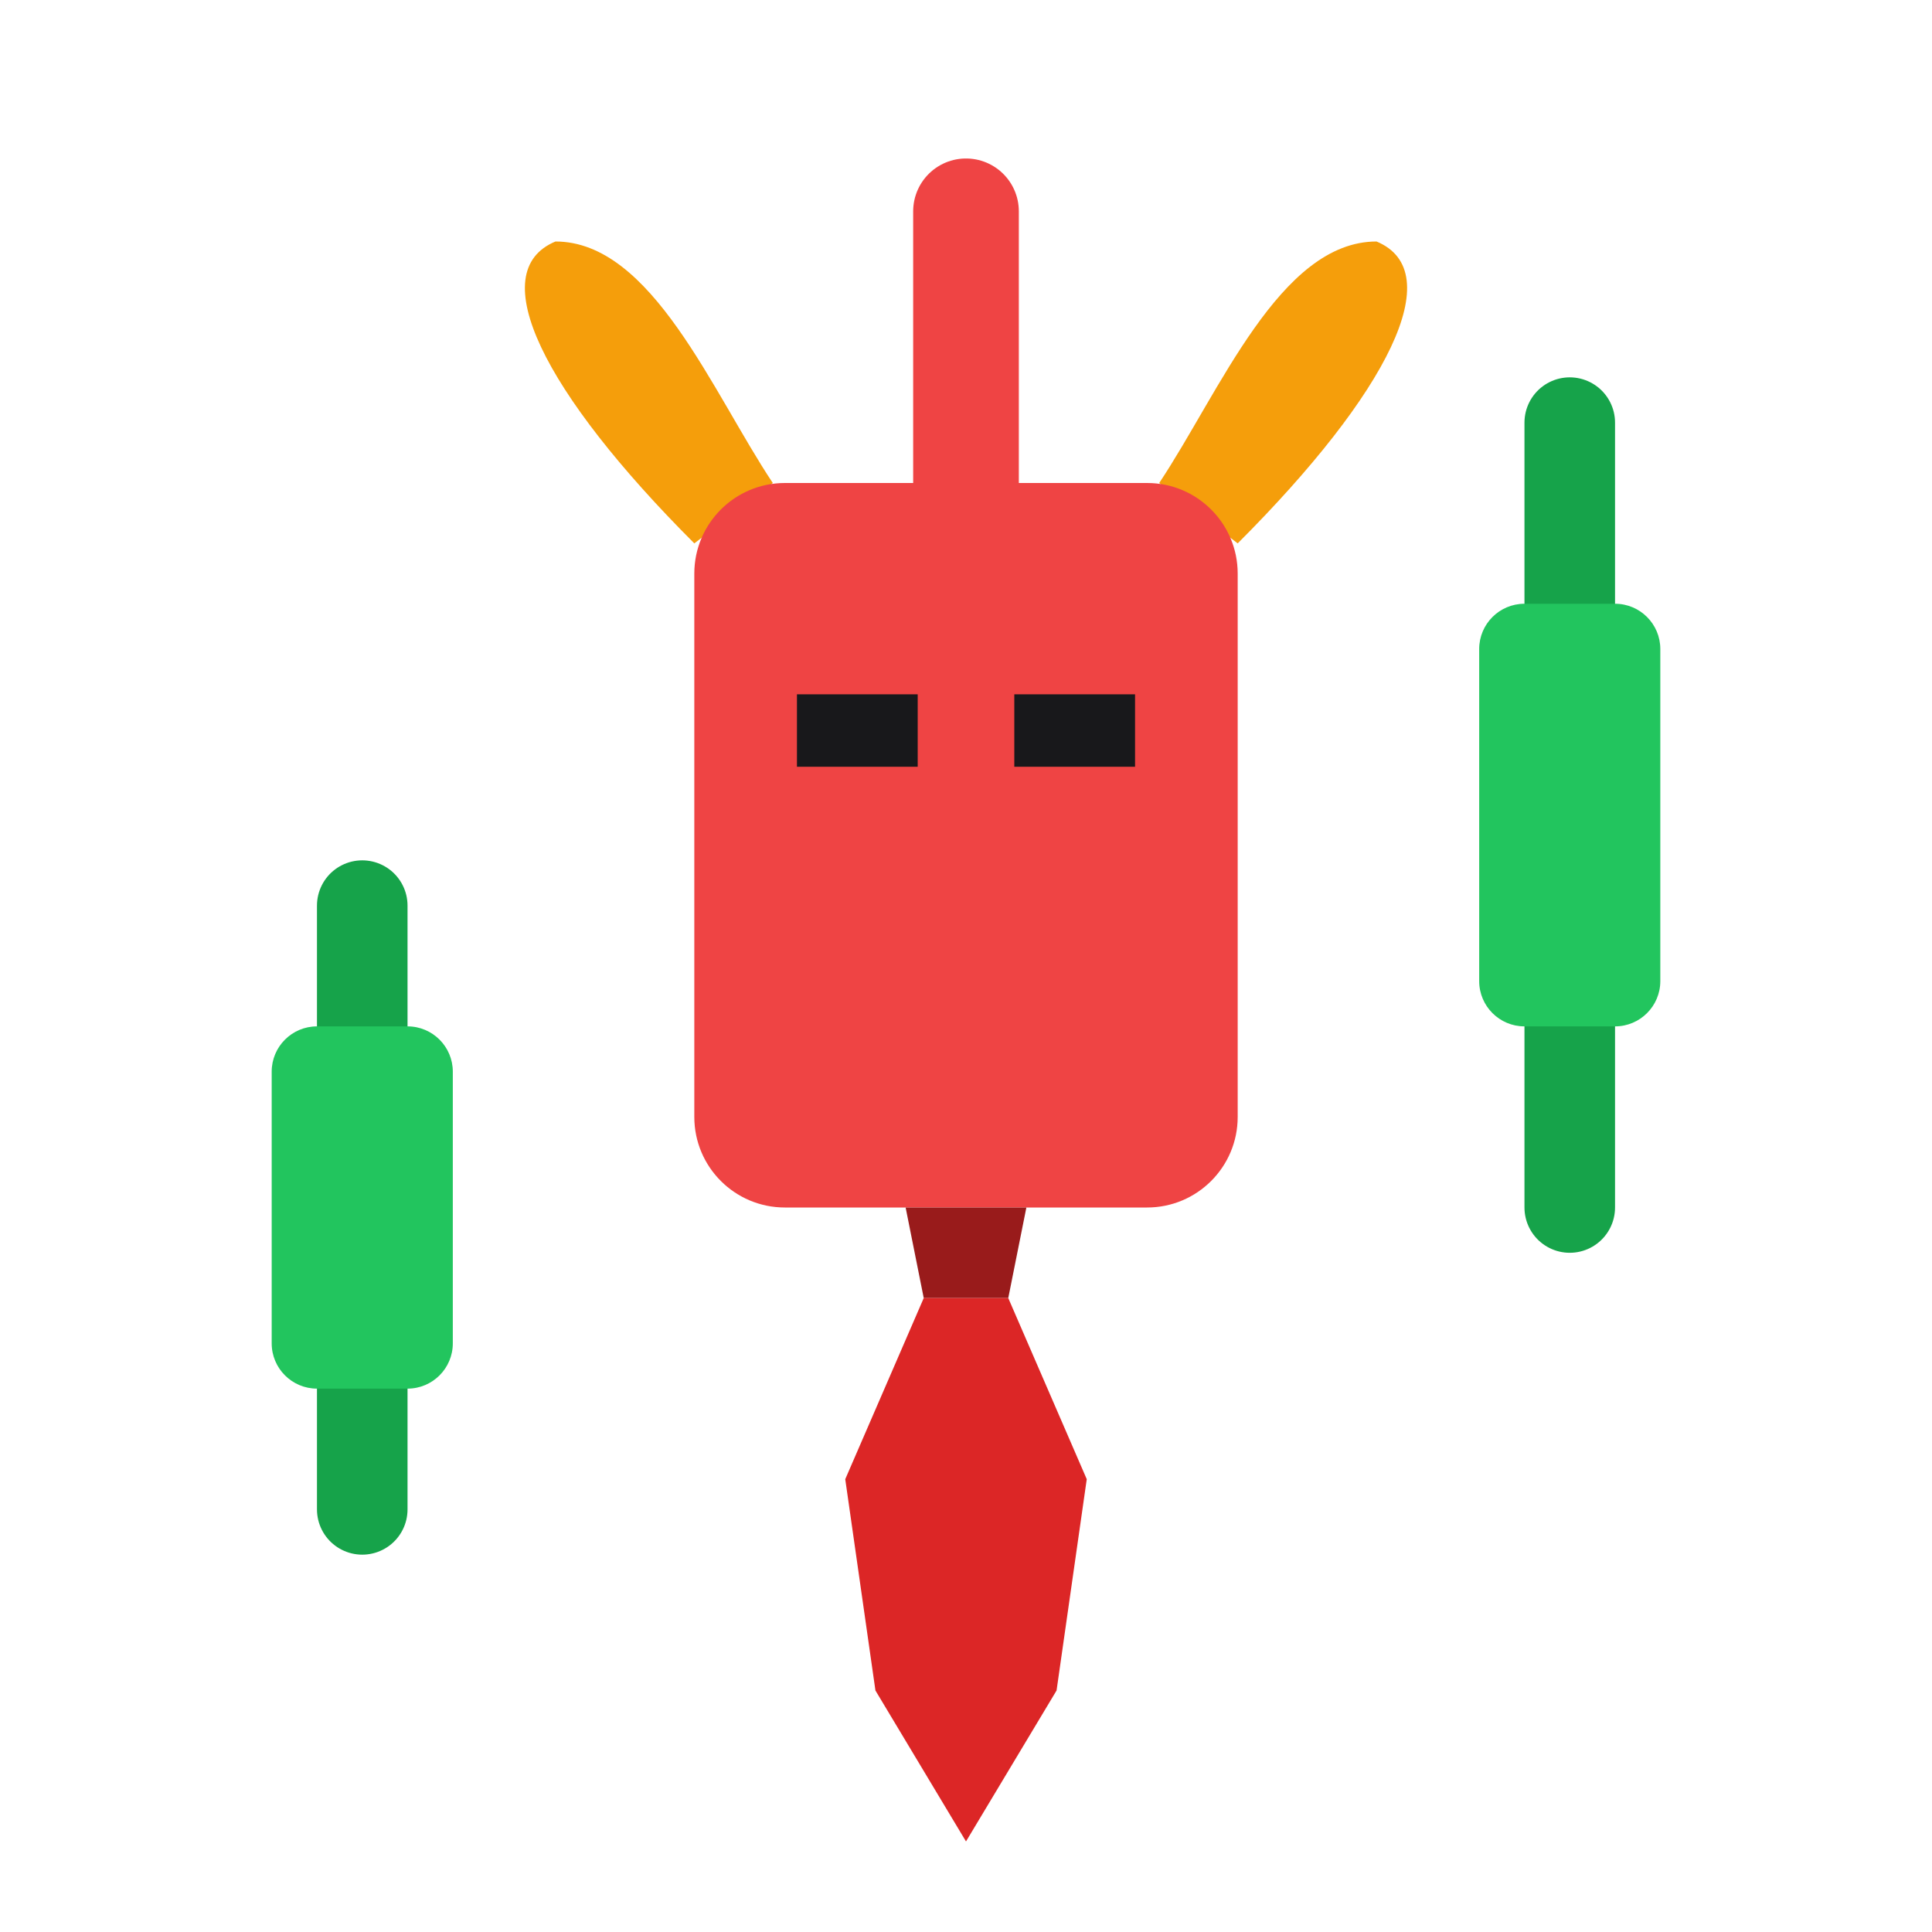
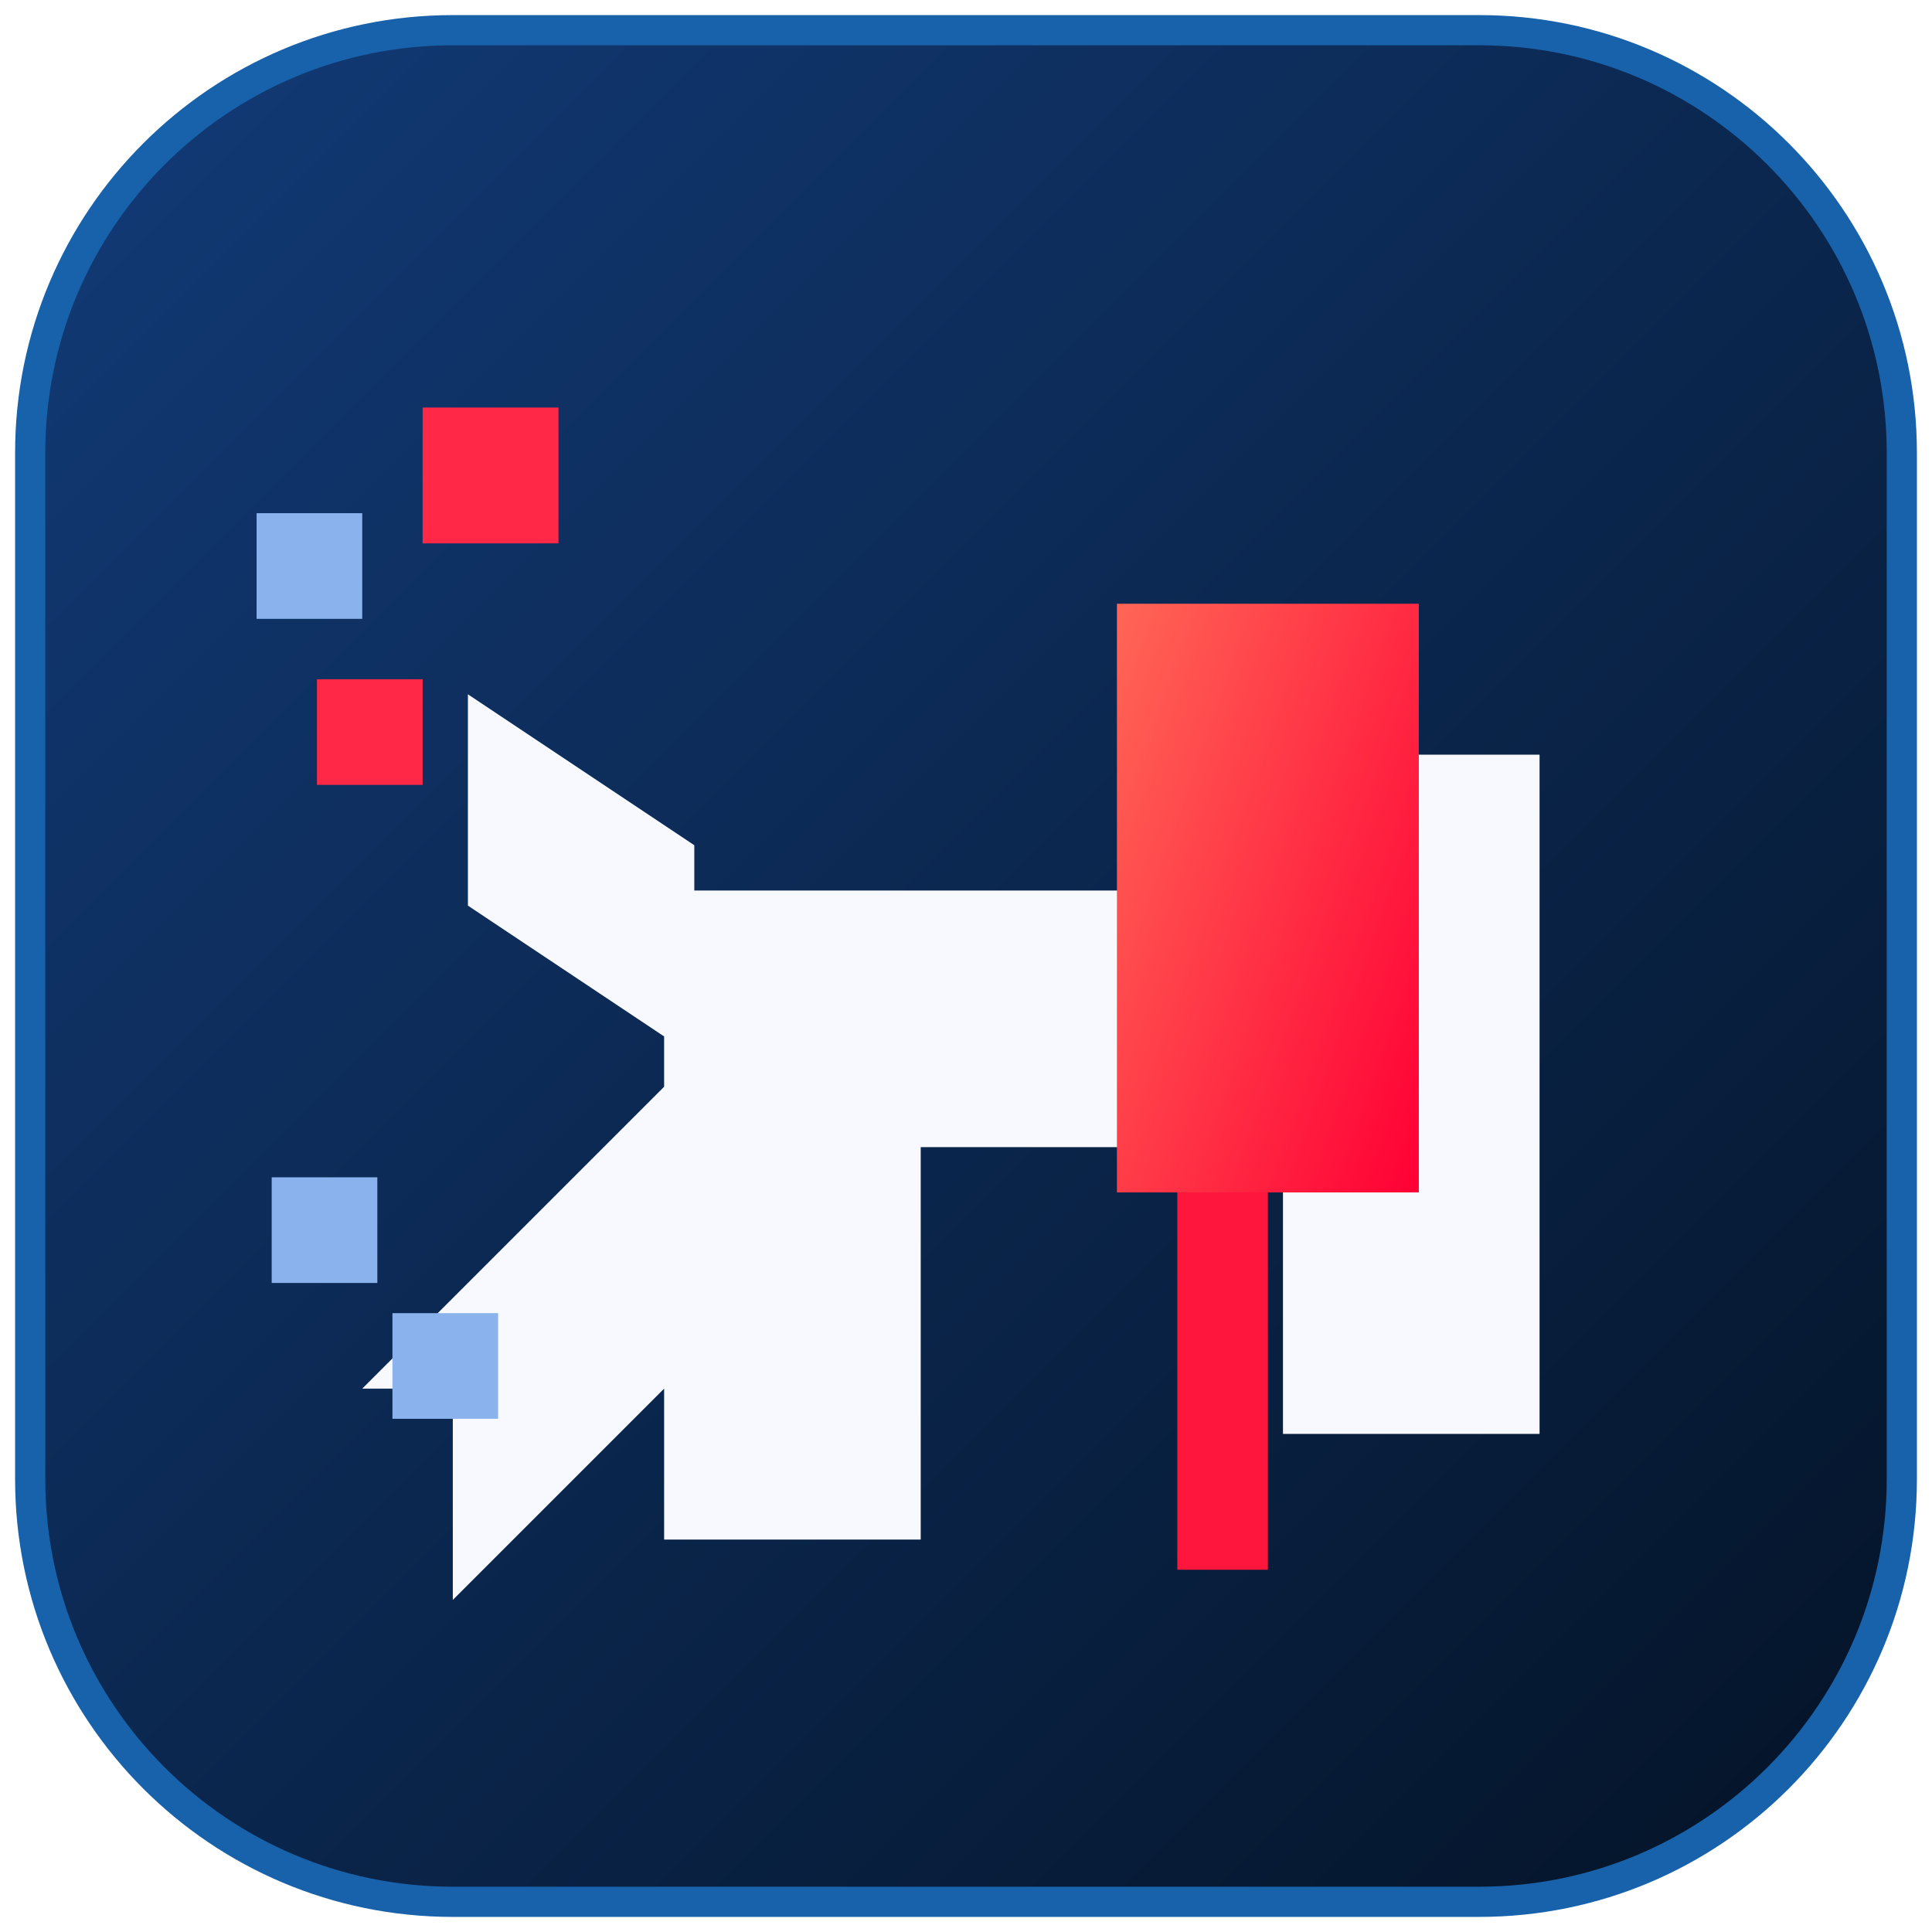
- <svg xmlns="http://www.w3.org/2000/svg" viewBox="0 0 32 32" width="100%" height="100%">
-   <line x1="6" y1="15" x2="6" y2="25" stroke="#16A34A" stroke-width="1.5" stroke-linecap="round" />
-   <rect x="4.5" y="17" width="3" height="6" rx="0.75" fill="#22C55E" />
-   <line x1="16" y1="3.5" x2="16" y2="8" stroke="#EF4444" stroke-width="1.75" stroke-linecap="round" />
-   <path d="M 11.5 9 C 9 6.5, 8 4.5, 9.2 4 C 10.8 4, 11.8 6.5, 12.8 8 Z" fill="#F59E0B" />
-   <path d="M 20.5 9 C 23 6.5, 24 4.5, 22.8 4 C 21.2 4, 20.2 6.5, 19.2 8 Z" fill="#F59E0B" />
-   <rect x="11.5" y="8" width="9" height="12" rx="1.5" fill="#EF4444" />
-   <rect x="13.2" y="11.5" width="2" height="1.2" fill="#18181B" />
-   <rect x="16.8" y="11.5" width="2" height="1.2" fill="#18181B" />
-   <polygon points="15,20 17,20 16.7,21.5 15.3,21.5" fill="#991B1B" />
-   <polygon points="15.3,21.5 14,24.5 14.5,28 16,30.5 17.5,28 18,24.5 16.7,21.5" fill="#DC2626" />
-   <line x1="26" y1="7" x2="26" y2="20" stroke="#16A34A" stroke-width="1.5" stroke-linecap="round" />
-   <rect x="24.5" y="10" width="3" height="7" rx="0.75" fill="#22C55E" />
+ <svg xmlns="http://www.w3.org/2000/svg" viewBox="0 0 128 128" width="128" height="128">
+   <defs>
+     <linearGradient id="bg" x1="0" y1="0" x2="1" y2="1">
+       <stop offset="0" stop-color="#123b78" />
+       <stop offset="1" stop-color="#041326" />
+     </linearGradient>
+     <linearGradient id="red" x1="0" y1="0" x2="1" y2="1">
+       <stop offset="0" stop-color="#ff795c" />
+       <stop offset="1" stop-color="#ff0035" />
+     </linearGradient>
+   </defs>
+   <rect x="2" y="2" width="124" height="124" rx="28" fill="url(#bg)" stroke="#1762aa" stroke-width="2" />
+   <path fill="#f7f9ff" d="M24 92 48 68v20L30 106v-14Zm7-46 15 10v14L31 60V46Zm30 13h18v17H61v26H44V59h17Zm24-9h17v45H85V50Z" />
+   <path fill="url(#red)" d="M74 22h10v18h10v39H74V40h10V22h-10Z" />
+   <path fill="#ff163d" d="M78 79h6v25h-6z" />
+   <g fill="#8ab2ed">
+     <rect x="17" y="34" width="7" height="7" />
+     <rect x="18" y="78" width="7" height="7" />
+     <rect x="26" y="87" width="7" height="7" />
+   </g>
+   <g fill="#ff2947">
+     <rect x="28" y="27" width="9" height="9" />
+     <rect x="21" y="45" width="7" height="7" />
+   </g>
</svg>
